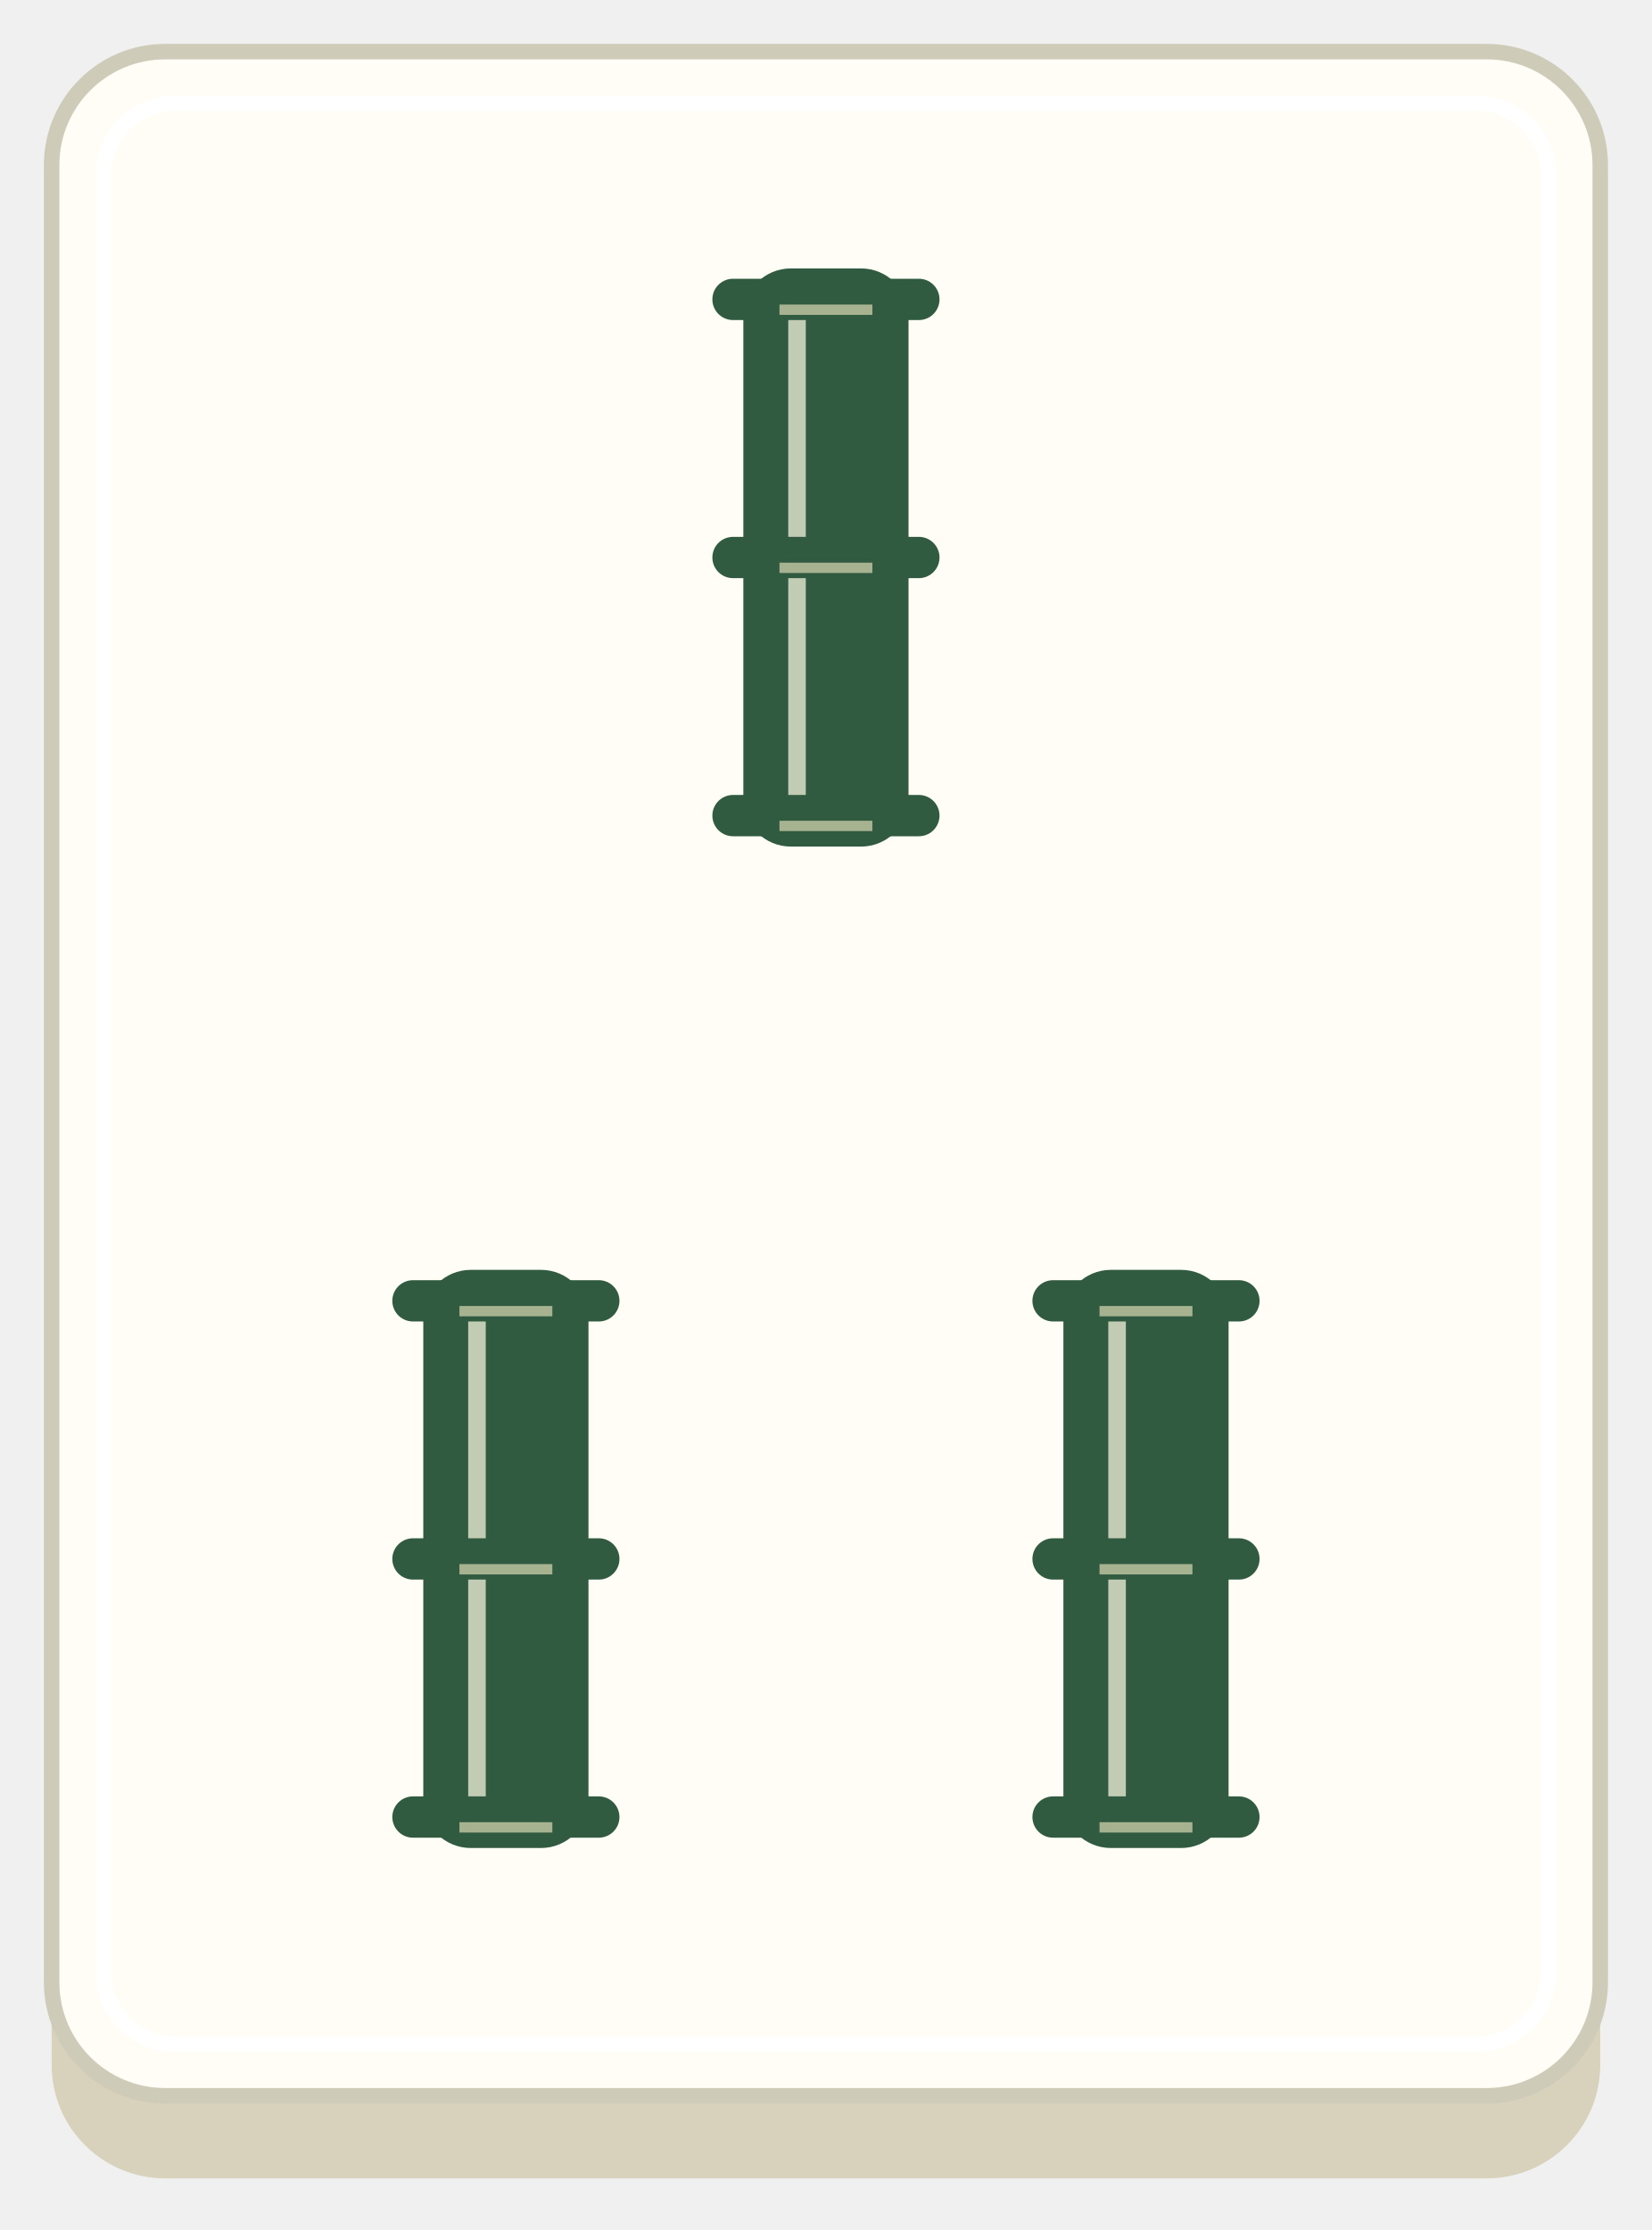
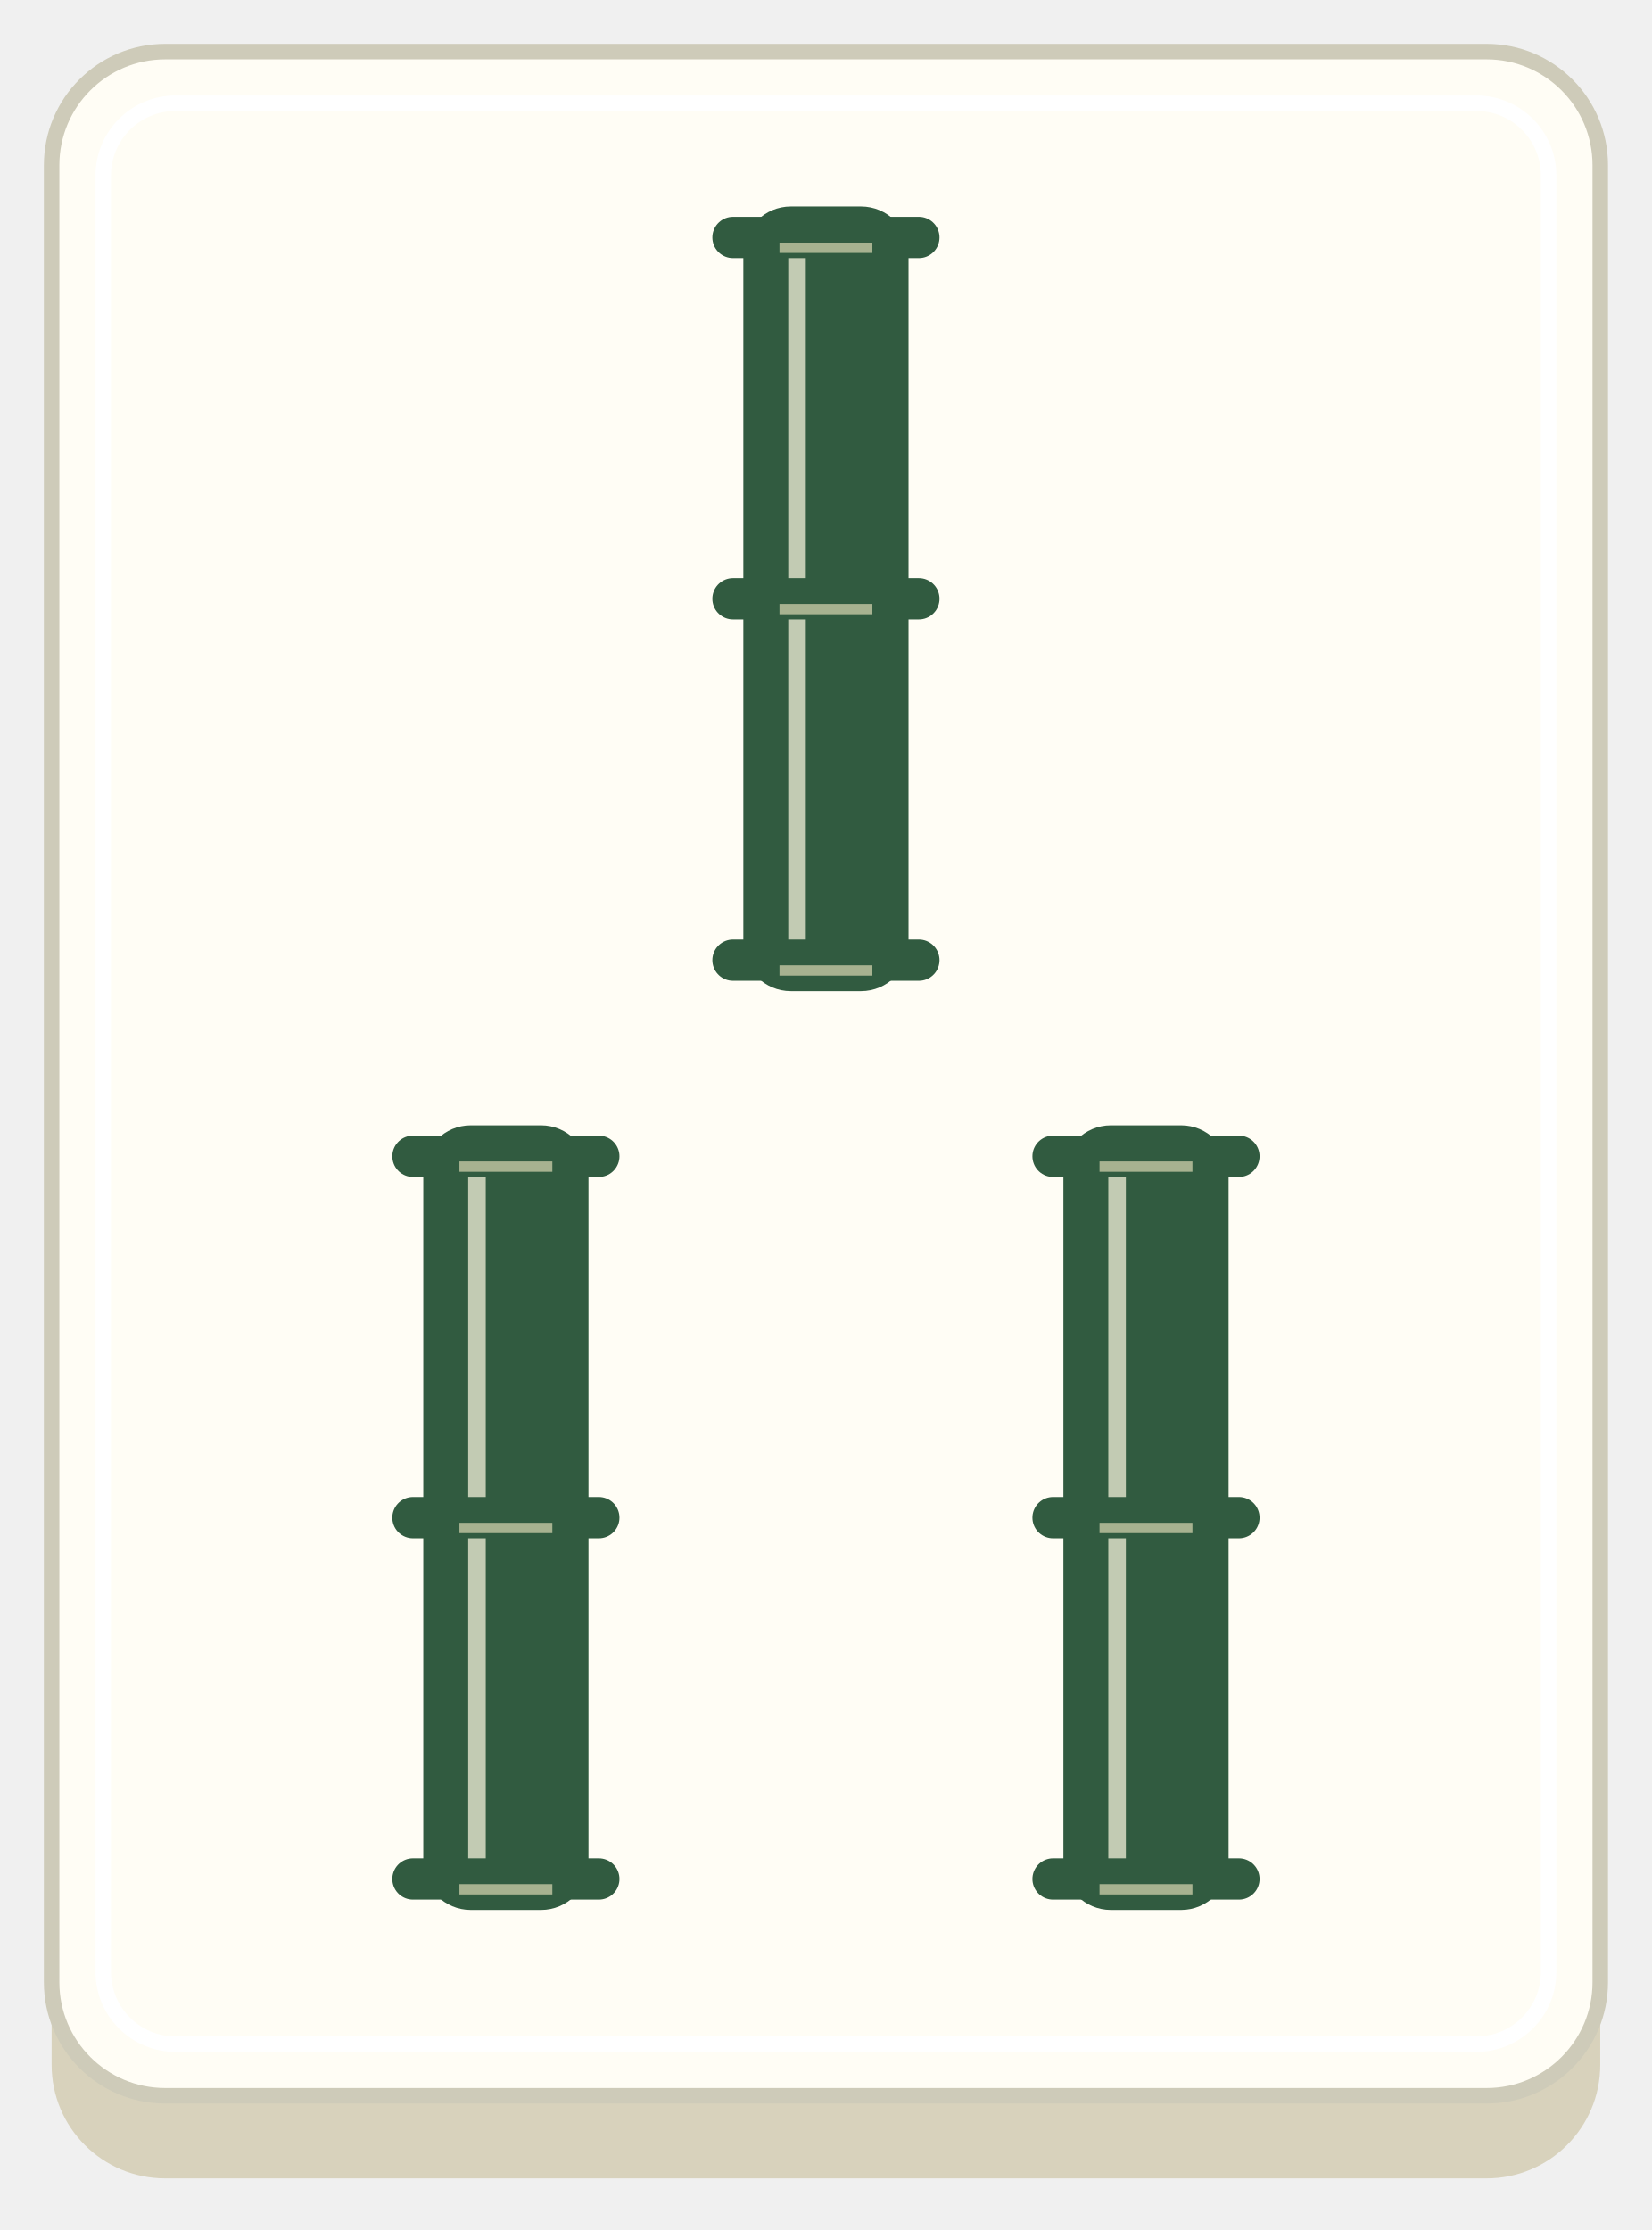
<svg xmlns="http://www.w3.org/2000/svg" viewBox="0 0 160 216" width="160" height="216" data-suit="tiao" data-rank="3" role="img" aria-label="三条">
  <rect x="5" y="13" width="150" height="198" rx="11" fill="#d8d2bc" />
  <rect x="5" y="5" width="150" height="198" rx="11" fill="#fffdf5" stroke="#cecbb9" stroke-width="1.5" />
  <rect x="10" y="10" width="140" height="188" rx="7" fill="none" stroke="#ffffff" stroke-width="1.5" />
-   <g data-pip="1" transform="translate(80 54) rotate(0)">
-     <rect x="-8" y="-28.0" width="16" height="56" rx="4.6" fill="#315b40" />
-     <path d="M-2.8 -25.0V25.0" stroke="#f4f1da" stroke-width="1.7" opacity=".74" />
-     <path d="M-9 -25.0H9 M-9 0H9 M-9 25.0H9" fill="none" stroke="#315b40" stroke-width="4" stroke-linecap="round" />
-     <path d="M-4.5 -24.0H4.5 M-4.5 1H4.5 M-4.5 26.0H4.5" fill="none" stroke="#a7b290" stroke-width="1" />
+   <g data-pip="1" transform="translate(80 58) rotate(0)">
+     <rect x="-8" y="-38.0" width="16" height="76" rx="4.6" fill="#315b40" />
+     <path d="M-2.8 -35.0V35.0" stroke="#f4f1da" stroke-width="1.7" opacity=".74" />
+     <path d="M-9 -35.0H9 M-9 0H9 M-9 35.0H9" fill="none" stroke="#315b40" stroke-width="4" stroke-linecap="round" />
+     <path d="M-4.5 -34.0H4.5 M-4.5 1H4.5 M-4.5 36.0H4.5" fill="none" stroke="#a7b290" stroke-width="1" />
  </g>
-   <g data-pip="2" transform="translate(49 151) rotate(0)">
-     <rect x="-8" y="-28.0" width="16" height="56" rx="4.6" fill="#315b40" />
-     <path d="M-2.8 -25.0V25.0" stroke="#f4f1da" stroke-width="1.7" opacity=".74" />
-     <path d="M-9 -25.0H9 M-9 0H9 M-9 25.0H9" fill="none" stroke="#315b40" stroke-width="4" stroke-linecap="round" />
-     <path d="M-4.5 -24.0H4.5 M-4.5 1H4.5 M-4.5 26.0H4.5" fill="none" stroke="#a7b290" stroke-width="1" />
+   <g data-pip="2" transform="translate(49 147) rotate(0)">
+     <rect x="-8" y="-38.0" width="16" height="76" rx="4.6" fill="#315b40" />
+     <path d="M-2.8 -35.0V35.0" stroke="#f4f1da" stroke-width="1.7" opacity=".74" />
+     <path d="M-9 -35.0H9 M-9 0H9 M-9 35.0H9" fill="none" stroke="#315b40" stroke-width="4" stroke-linecap="round" />
+     <path d="M-4.5 -34.0H4.5 M-4.5 1H4.5 M-4.5 36.0H4.5" fill="none" stroke="#a7b290" stroke-width="1" />
  </g>
-   <g data-pip="3" transform="translate(111 151) rotate(0)">
-     <rect x="-8" y="-28.0" width="16" height="56" rx="4.6" fill="#315b40" />
-     <path d="M-2.8 -25.0V25.0" stroke="#f4f1da" stroke-width="1.7" opacity=".74" />
-     <path d="M-9 -25.0H9 M-9 0H9 M-9 25.0H9" fill="none" stroke="#315b40" stroke-width="4" stroke-linecap="round" />
-     <path d="M-4.5 -24.0H4.5 M-4.5 1H4.5 M-4.5 26.0H4.5" fill="none" stroke="#a7b290" stroke-width="1" />
+   <g data-pip="3" transform="translate(111 147) rotate(0)">
+     <rect x="-8" y="-38.0" width="16" height="76" rx="4.6" fill="#315b40" />
+     <path d="M-2.8 -35.0V35.0" stroke="#f4f1da" stroke-width="1.7" opacity=".74" />
+     <path d="M-9 -35.0H9 M-9 0H9 M-9 35.0H9" fill="none" stroke="#315b40" stroke-width="4" stroke-linecap="round" />
+     <path d="M-4.5 -34.0H4.5 M-4.5 1H4.5 M-4.5 36.0H4.5" fill="none" stroke="#a7b290" stroke-width="1" />
  </g>
</svg>
